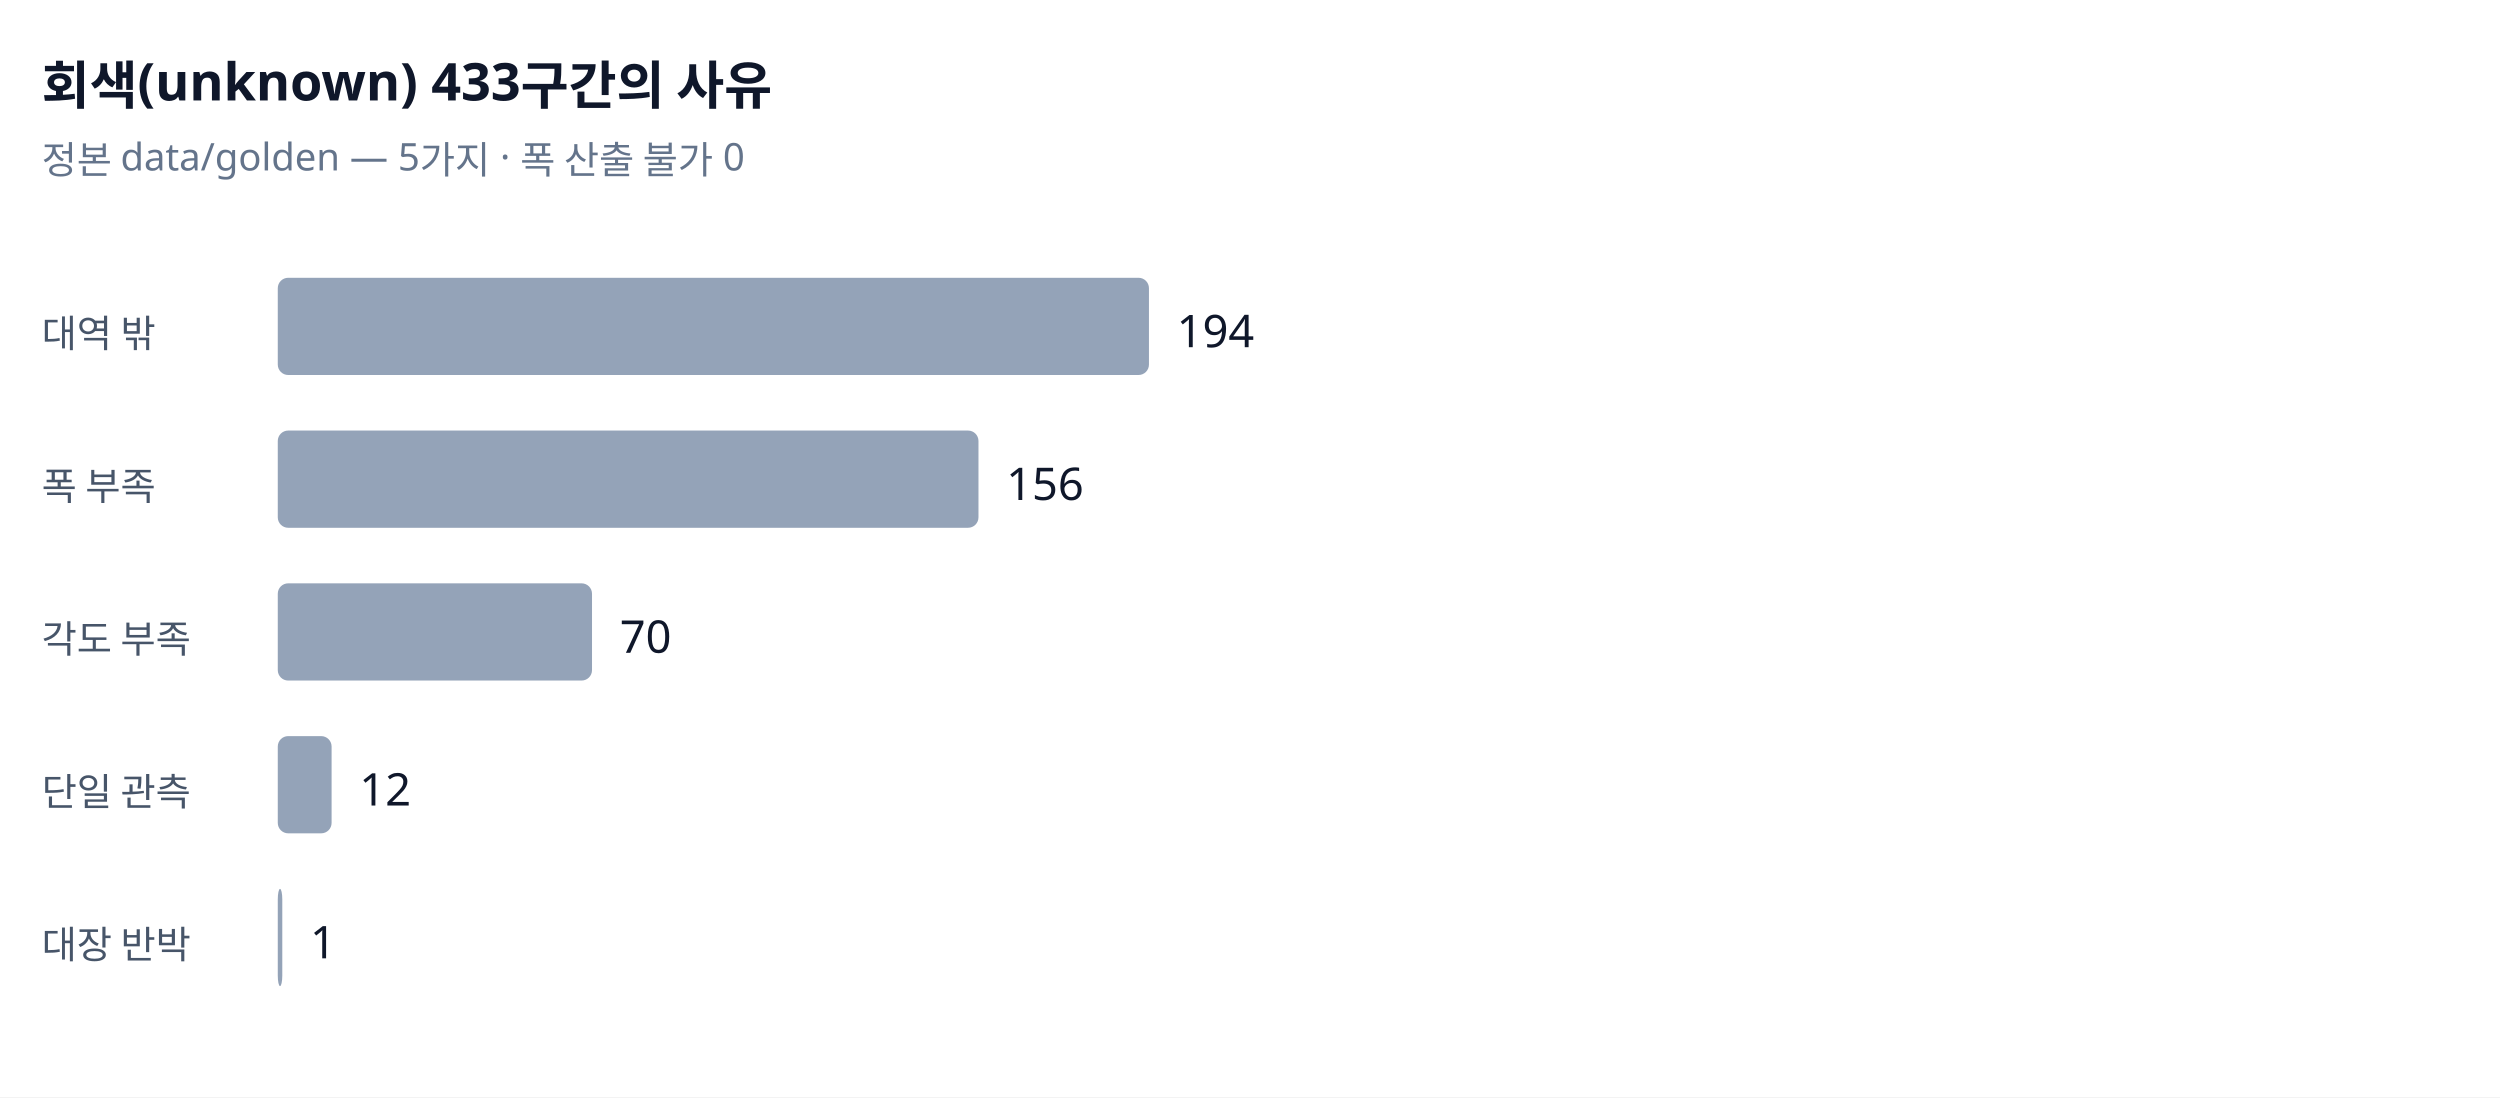
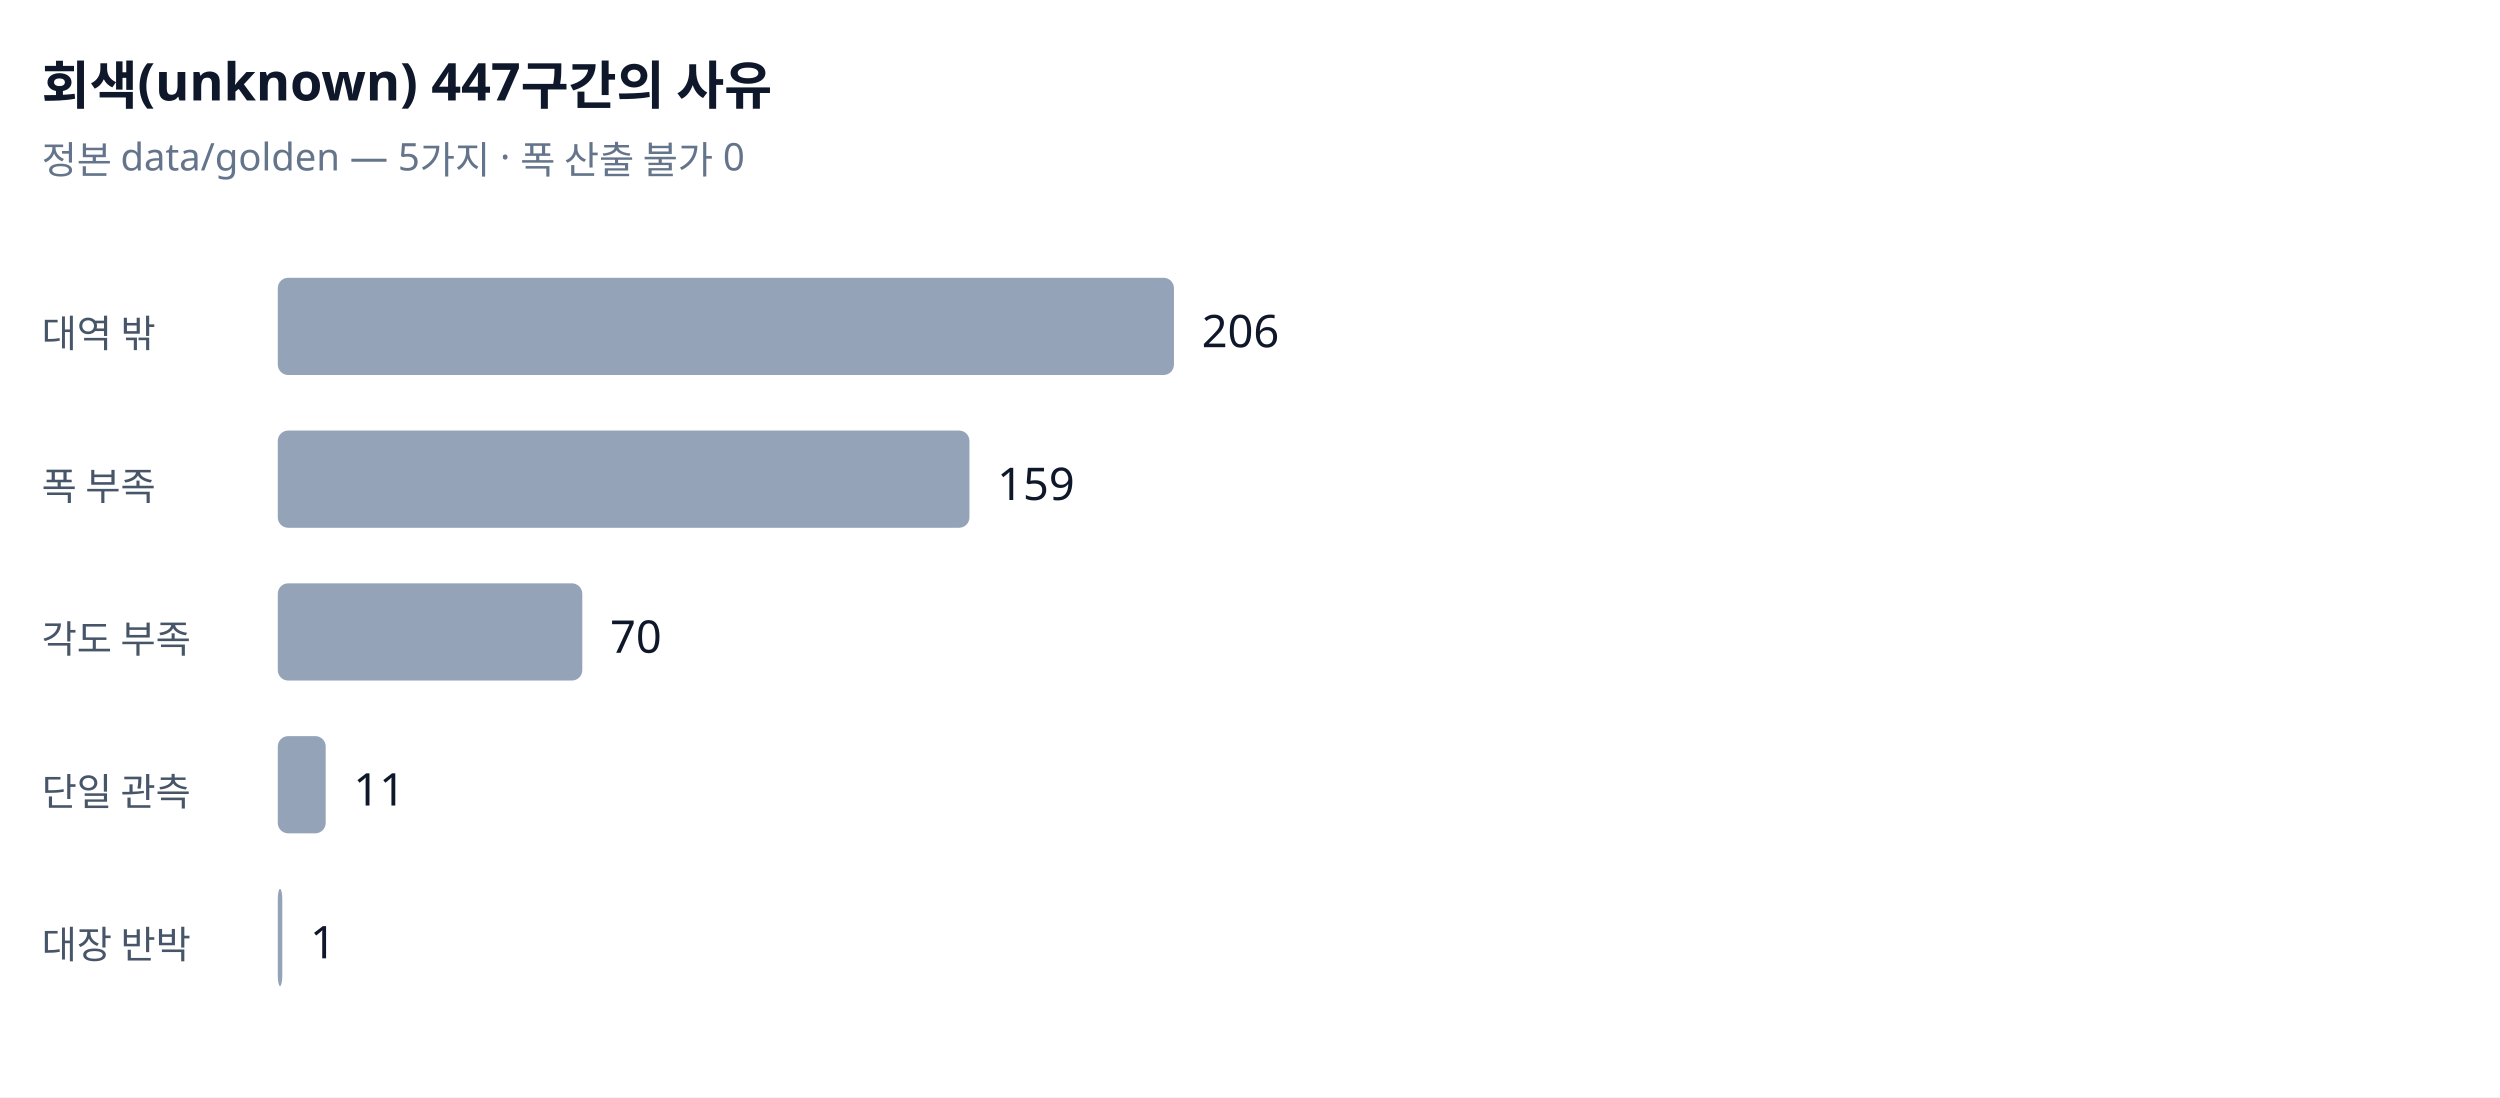
<svg xmlns="http://www.w3.org/2000/svg" viewBox="0 0 720 316" width="720" height="316" font-family="Pretendard, system-ui, sans-serif">
  <rect width="720" height="316" fill="#fff" />
-   <text x="12" y="30" font-size="15" font-weight="700" fill="#0f172a">회색(unknown) 433구간의 사유</text>
+   <text x="12" y="30" font-size="15" font-weight="700" fill="#0f172a">회색(unknown) 447구간의 사유</text>
  <text x="12" y="50" font-size="11" fill="#64748b">정본 data/golden — 5가지 · 폭 산출 불가 0</text>
-   <rect x="80" y="80" width="250.9" height="28" fill="#94a3b8" rx="3" />
-   <text x="338.9" y="100" font-size="13" fill="#0f172a">194</text>
+   <rect x="80" y="80" width="258.1" height="28" fill="#94a3b8" rx="3" />
+   <text x="346.1" y="100" font-size="13" fill="#0f172a">206</text>
  <text x="12" y="100" font-size="11" fill="#475569">대역 밖</text>
-   <rect x="80" y="124" width="201.8" height="28" fill="#94a3b8" rx="3" />
-   <text x="289.8" y="144" font-size="13" fill="#0f172a">156</text>
+   <rect x="80" y="124" width="199.2" height="28" fill="#94a3b8" rx="3" />
+   <text x="287.2" y="144" font-size="13" fill="#0f172a">159</text>
  <text x="12" y="144" font-size="11" fill="#475569">폭 부족</text>
-   <rect x="80" y="168" width="90.5" height="28" fill="#94a3b8" rx="3" />
-   <text x="178.5" y="188" font-size="13" fill="#0f172a">70</text>
+   <rect x="80" y="168" width="87.7" height="28" fill="#94a3b8" rx="3" />
+   <text x="175.7" y="188" font-size="13" fill="#0f172a">70</text>
  <text x="12" y="188" font-size="11" fill="#475569">각도 부족</text>
-   <rect x="80" y="212" width="15.5" height="28" fill="#94a3b8" rx="3" />
-   <text x="103.5" y="232" font-size="13" fill="#0f172a">12</text>
+   <rect x="80" y="212" width="13.8" height="28" fill="#94a3b8" rx="3" />
+   <text x="101.8" y="232" font-size="13" fill="#0f172a">11</text>
  <text x="12" y="232" font-size="11" fill="#475569">단일 관측</text>
  <rect x="80" y="256" width="1.3" height="28" fill="#94a3b8" rx="3" />
  <text x="89.3" y="276" font-size="13" fill="#0f172a">1</text>
  <text x="12" y="276" font-size="11" fill="#475569">대장 반박</text>
</svg>
